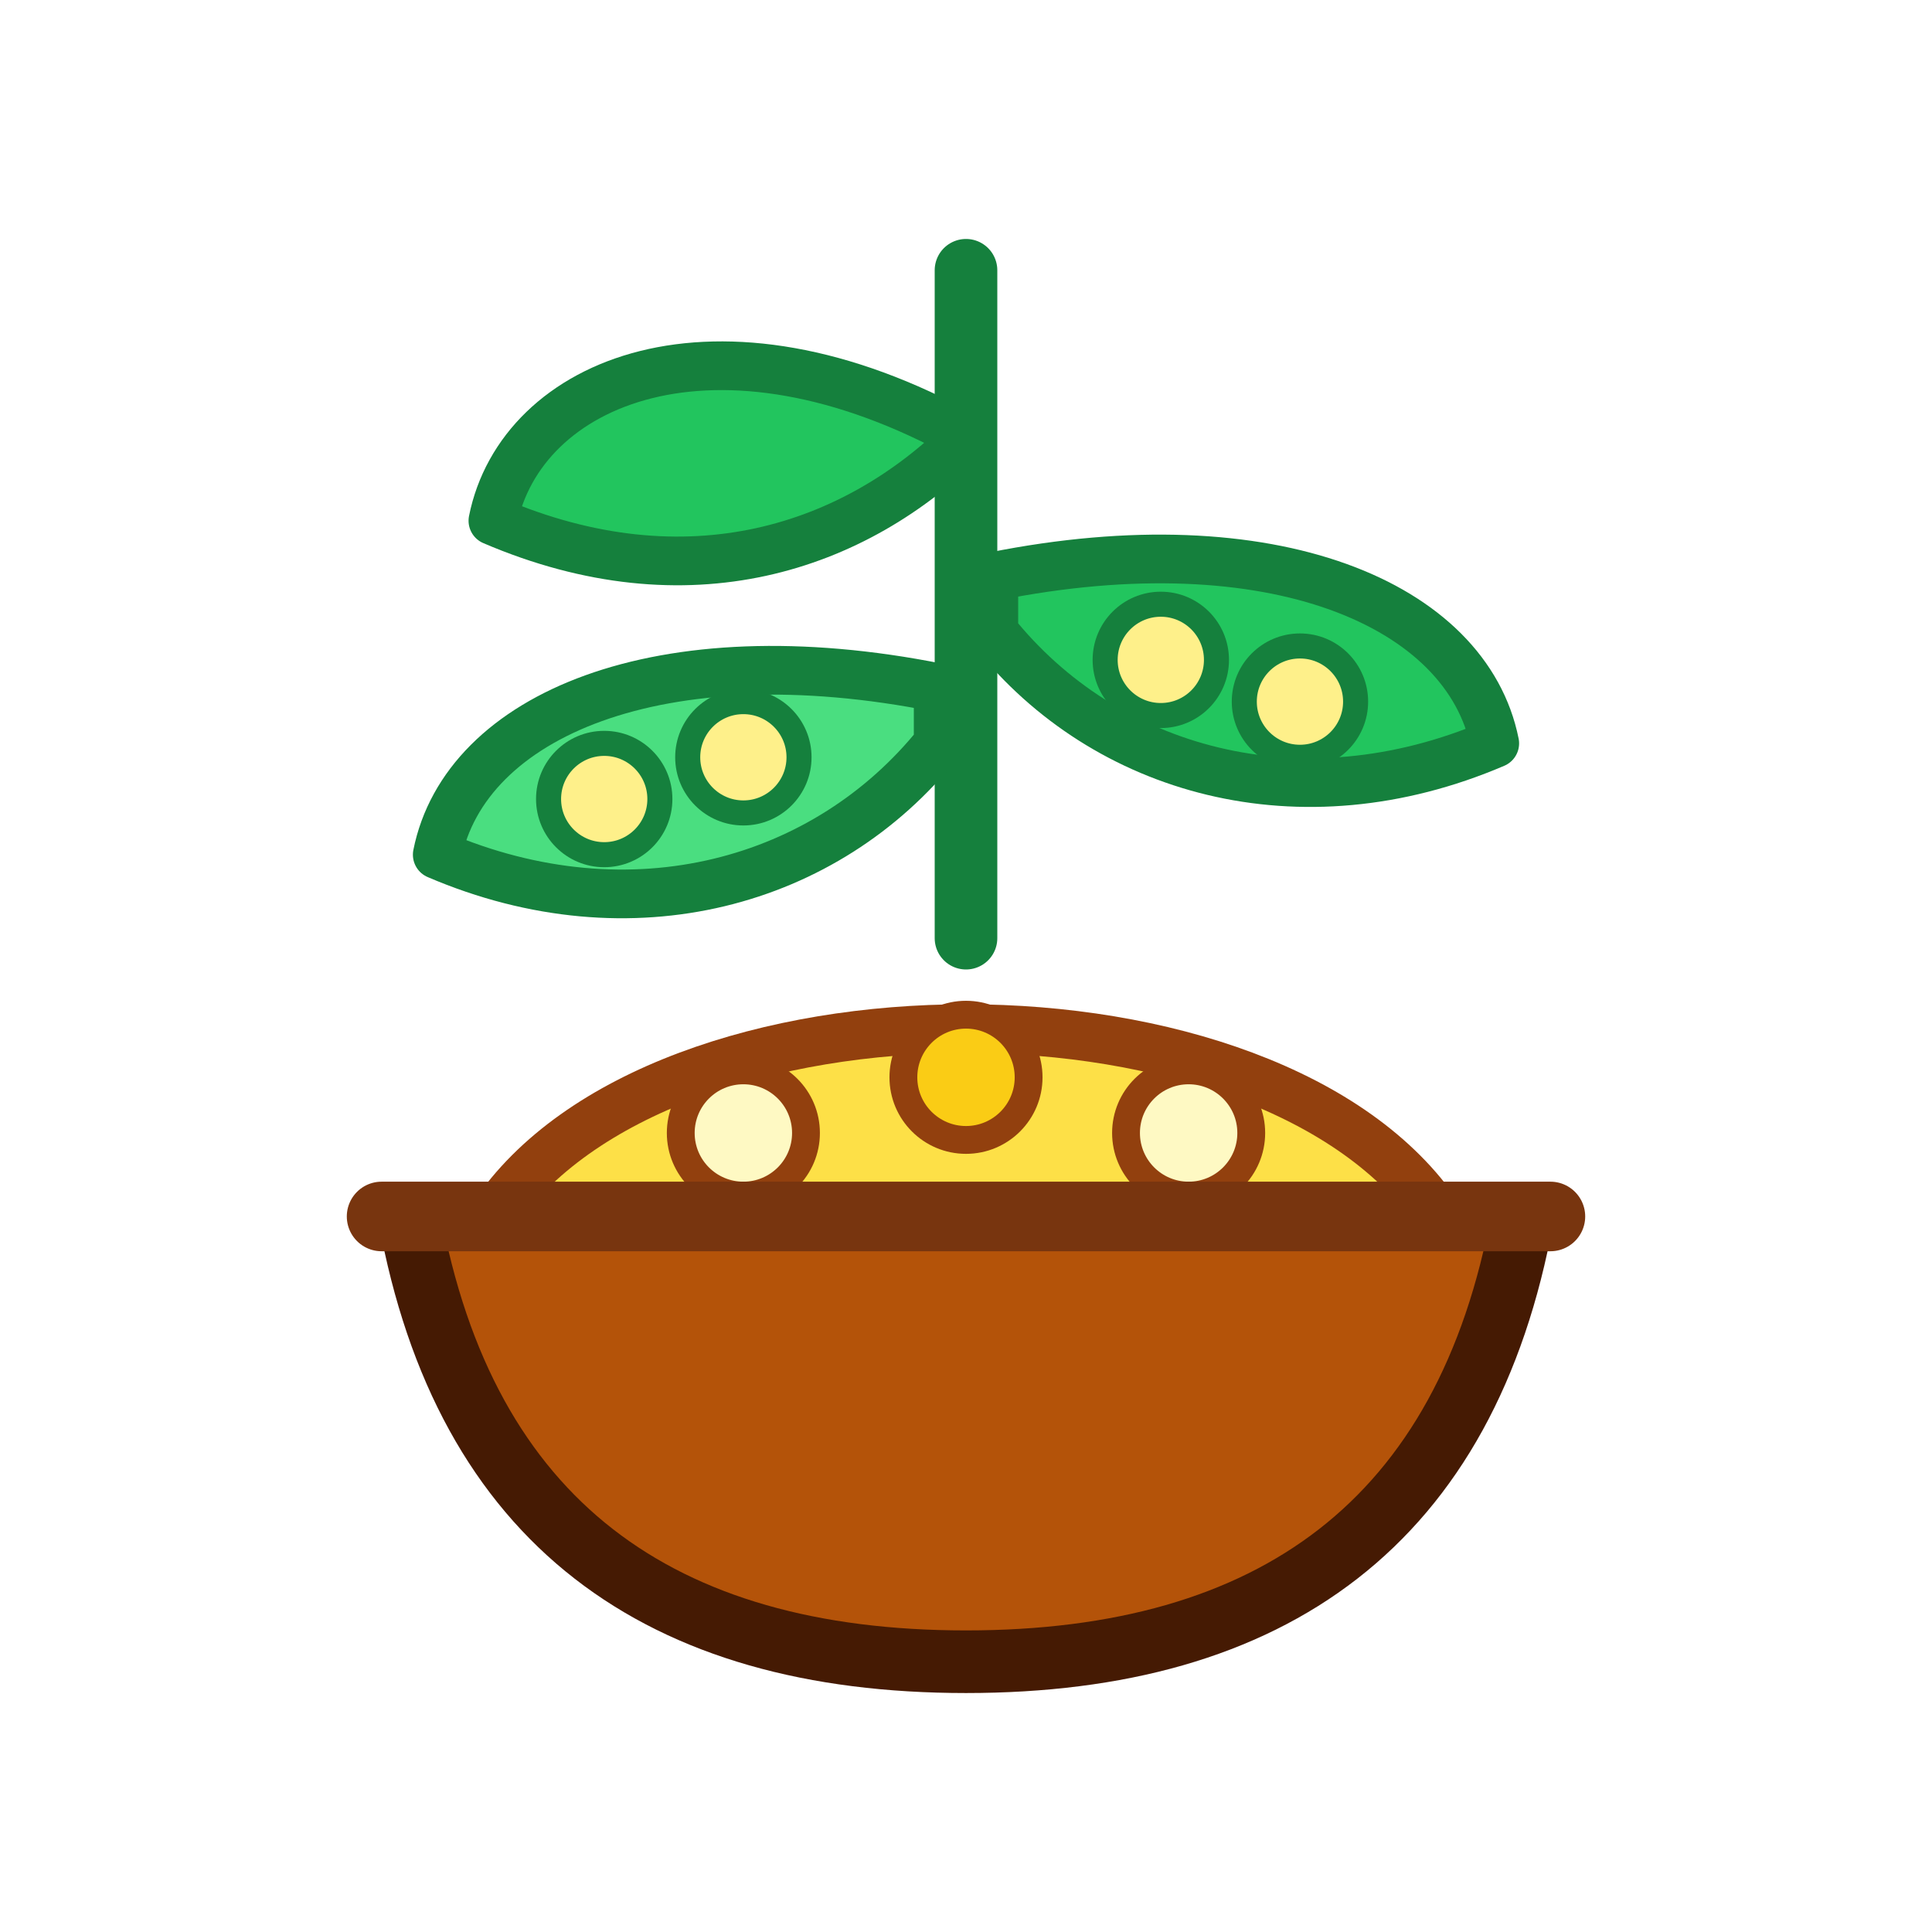
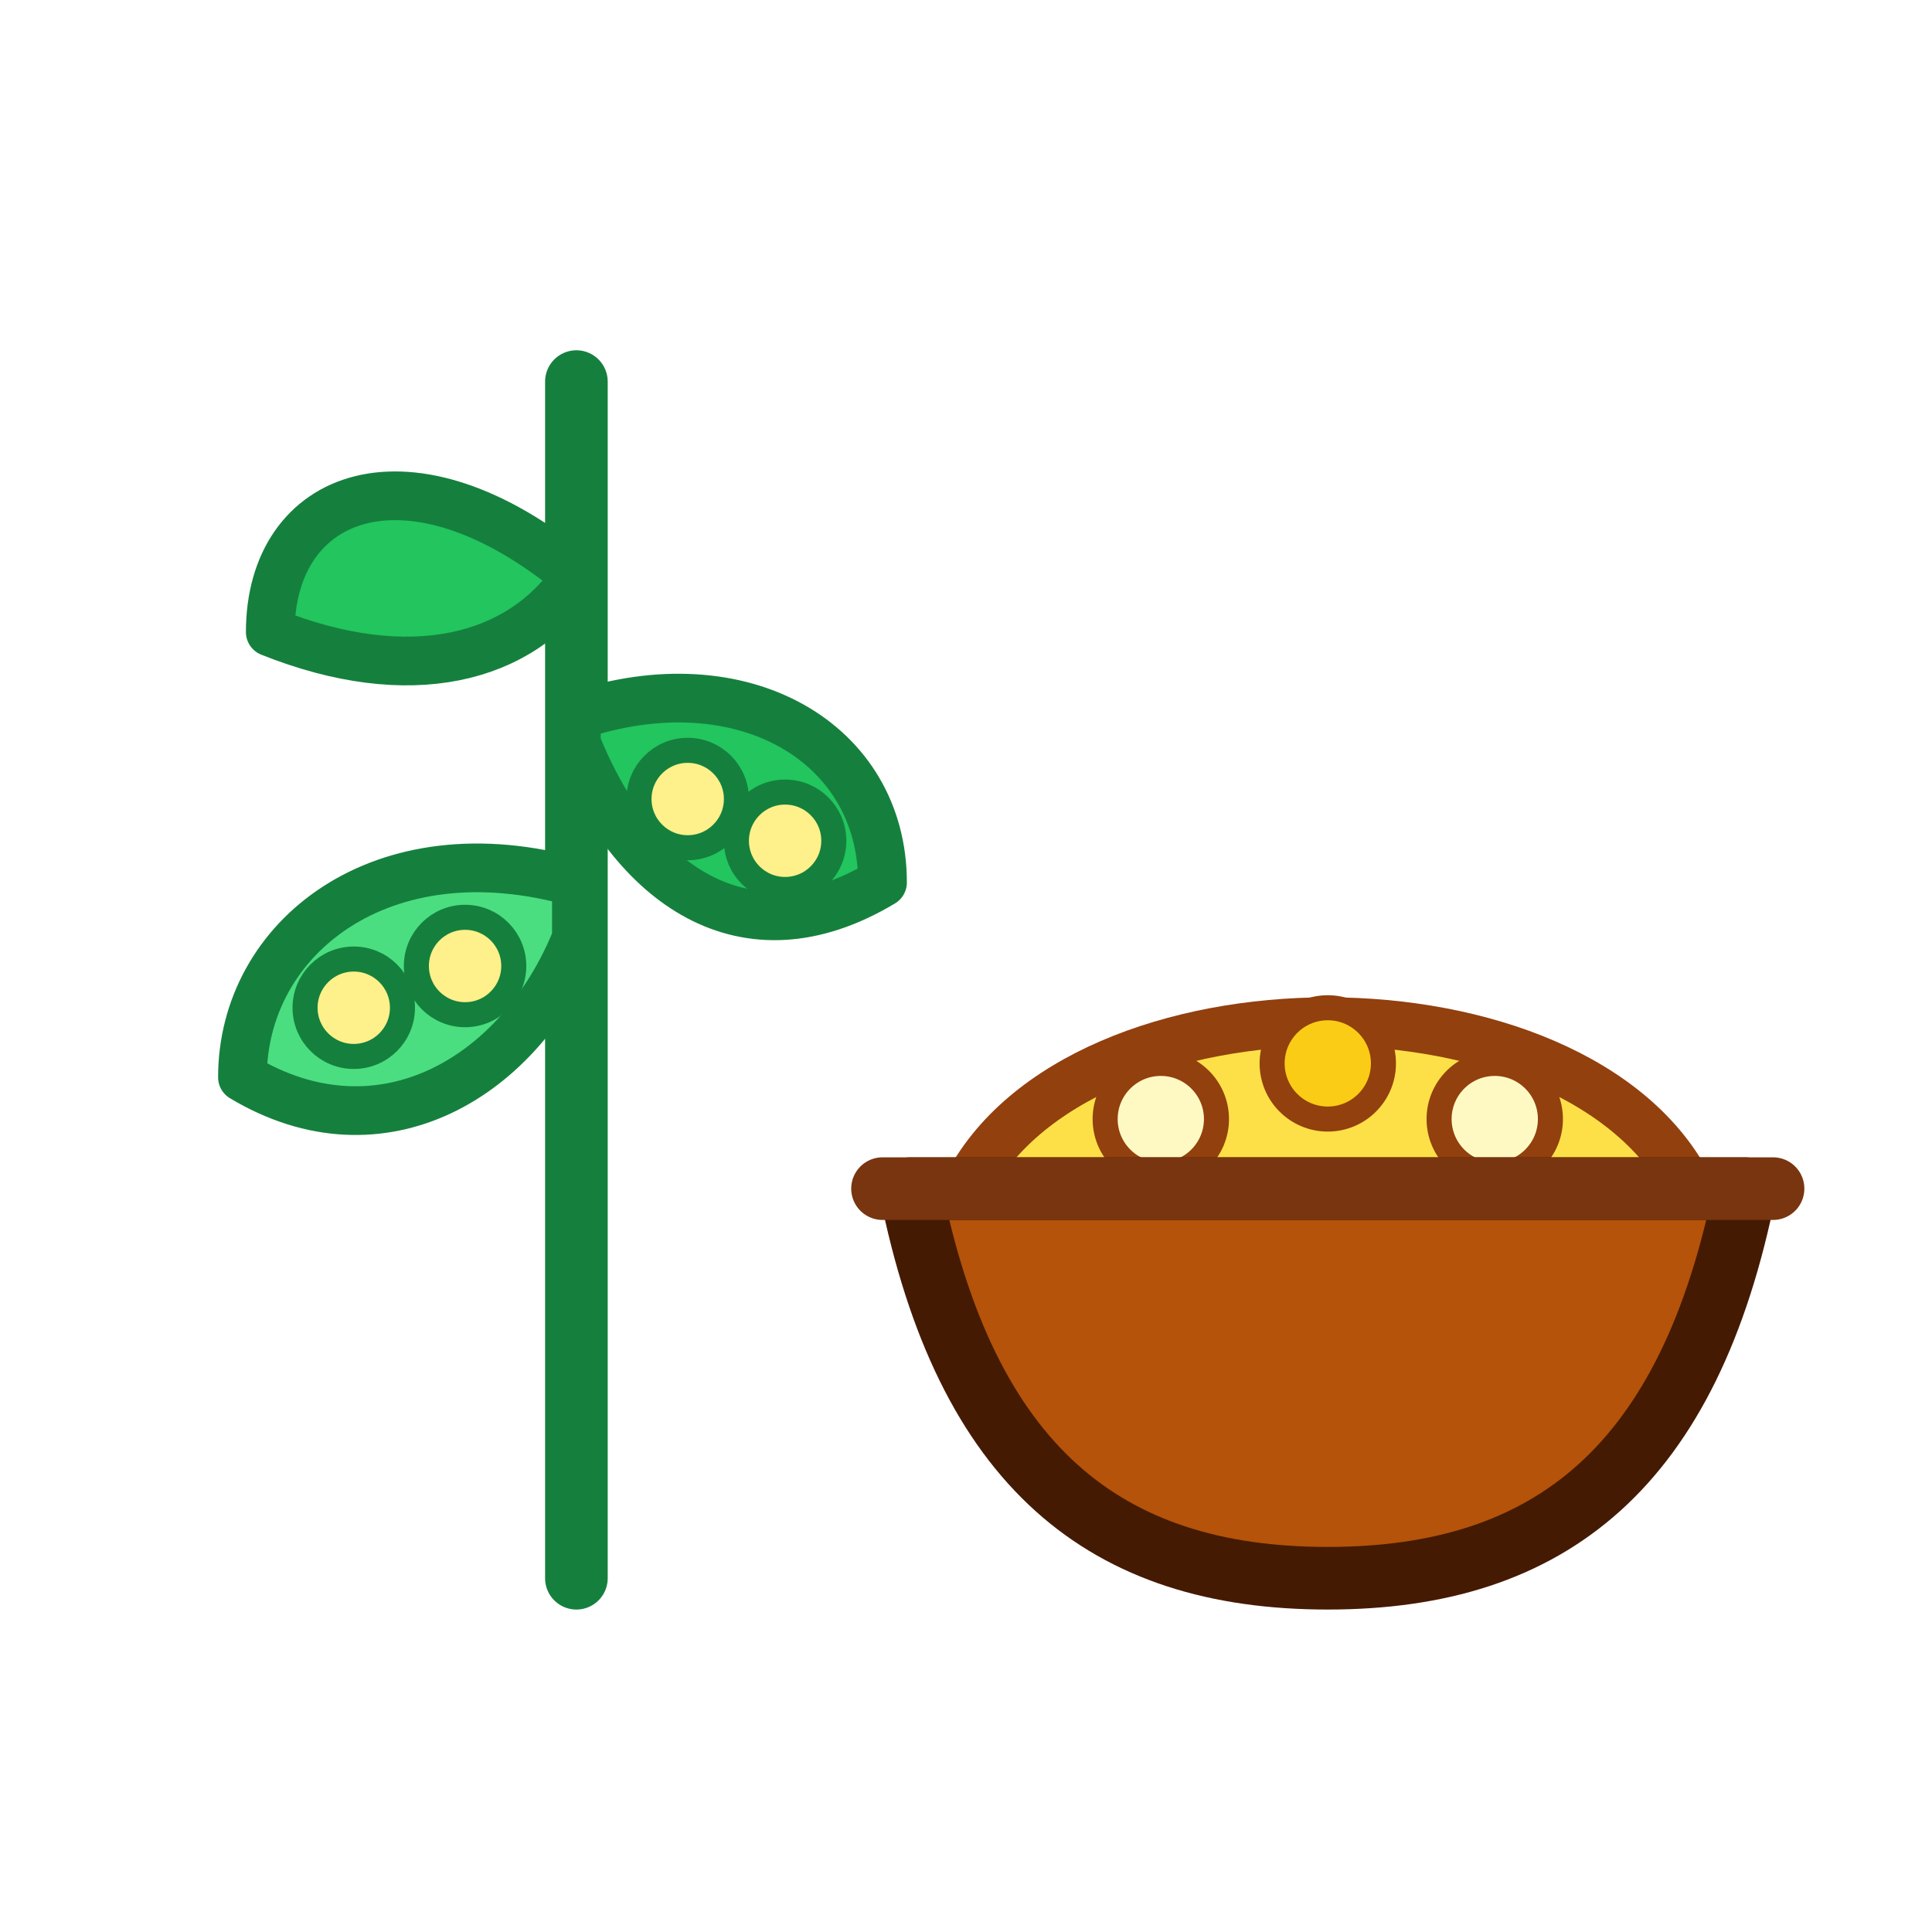
<svg xmlns="http://www.w3.org/2000/svg" viewBox="0 0 128 128" width="128" height="128">
  <g data-normalized="1" transform="translate(5, 5) scale(0.921875)" stroke-linecap="round" stroke-linejoin="round">
-     <path d="M64 62 L64 14" stroke="#15803D" stroke-width="4.5" />
-     <path d="M64 26 C46 16 32 22 30 32 C44 38 56 34 64 26 Z" fill="#22C55E" stroke="#15803D" stroke-width="3.5" />
-     <path d="M62 44 C42 40 28 46 26 56 C40 62 54 58 62 48 Z" fill="#4ADE80" stroke="#15803D" stroke-width="3.5" />
-     <circle cx="38" cy="52" r="4" fill="#FEF08A" stroke="#15803D" stroke-width="1.8" />
-     <circle cx="48" cy="49" r="4" fill="#FEF08A" stroke="#15803D" stroke-width="1.8" />
-     <path d="M66 36 C86 32 100 38 102 48 C88 54 74 50 66 40 Z" fill="#22C55E" stroke="#15803D" stroke-width="3.5" />
-     <circle cx="78" cy="42" r="4" fill="#FEF08A" stroke="#15803D" stroke-width="1.8" />
-     <circle cx="88" cy="45" r="4" fill="#FEF08A" stroke="#15803D" stroke-width="1.8" />
-     <path d="M30 82 C42 64 86 64 98 82 Z" fill="#FDE047" stroke="#92400E" stroke-width="3.5" />
-     <circle cx="48" cy="76" r="4.5" fill="#FEF9C3" stroke="#92400E" stroke-width="2" />
-     <circle cx="64" cy="72" r="4.5" fill="#FACC15" stroke="#92400E" stroke-width="2" />
-     <circle cx="80" cy="76" r="4.5" fill="#FEF9C3" stroke="#92400E" stroke-width="2" />
-     <path d="M24 82 L104 82 C100 104 86 114 64 114 C42 114 28 104 24 82 Z" fill="#B45309" stroke="#451A03" stroke-width="4.5" />
-     <line x1="22" y1="82" x2="106" y2="82" stroke="#78350F" stroke-width="5" />
+     <path d="M36 108 L36 22" stroke="#15803D" stroke-width="4.5" />
+     <path d="M36 36 C24 26 14 30 14 40 C24 44 32 42 36 36 Z" fill="#22C55E" stroke="#15803D" stroke-width="3.5" />
+     <path d="M36 58 C22 54 12 62 12 72 C22 78 32 72 36 62 Z" fill="#4ADE80" stroke="#15803D" stroke-width="3.5" />
+     <circle cx="20" cy="67" r="3.5" fill="#FEF08A" stroke="#15803D" stroke-width="1.8" />
+     <circle cx="28" cy="64" r="3.5" fill="#FEF08A" stroke="#15803D" stroke-width="1.8" />
+     <path d="M36 46 C48 42 58 48 58 58 C48 64 40 58 36 48 Z" fill="#22C55E" stroke="#15803D" stroke-width="3.5" />
+     <circle cx="44" cy="52" r="3.5" fill="#FEF08A" stroke="#15803D" stroke-width="1.8" />
+     <circle cx="51" cy="55" r="3.5" fill="#FEF08A" stroke="#15803D" stroke-width="1.8" />
+     <path d="M64 80 C72 64 108 64 116 80 Z" fill="#FDE047" stroke="#92400E" stroke-width="3.5" />
+     <circle cx="78" cy="75" r="4" fill="#FEF9C3" stroke="#92400E" stroke-width="1.8" />
+     <circle cx="90" cy="71" r="4" fill="#FACC15" stroke="#92400E" stroke-width="1.8" />
+     <circle cx="102" cy="75" r="4" fill="#FEF9C3" stroke="#92400E" stroke-width="1.8" />
+     <path d="M60 80 L120 80 C116 100 106 108 90 108 C74 108 64 100 60 80 Z" fill="#B45309" stroke="#451A03" stroke-width="4.5" />
+     <line x1="58" y1="80" x2="122" y2="80" stroke="#78350F" stroke-width="4.5" />
  </g>
</svg>
